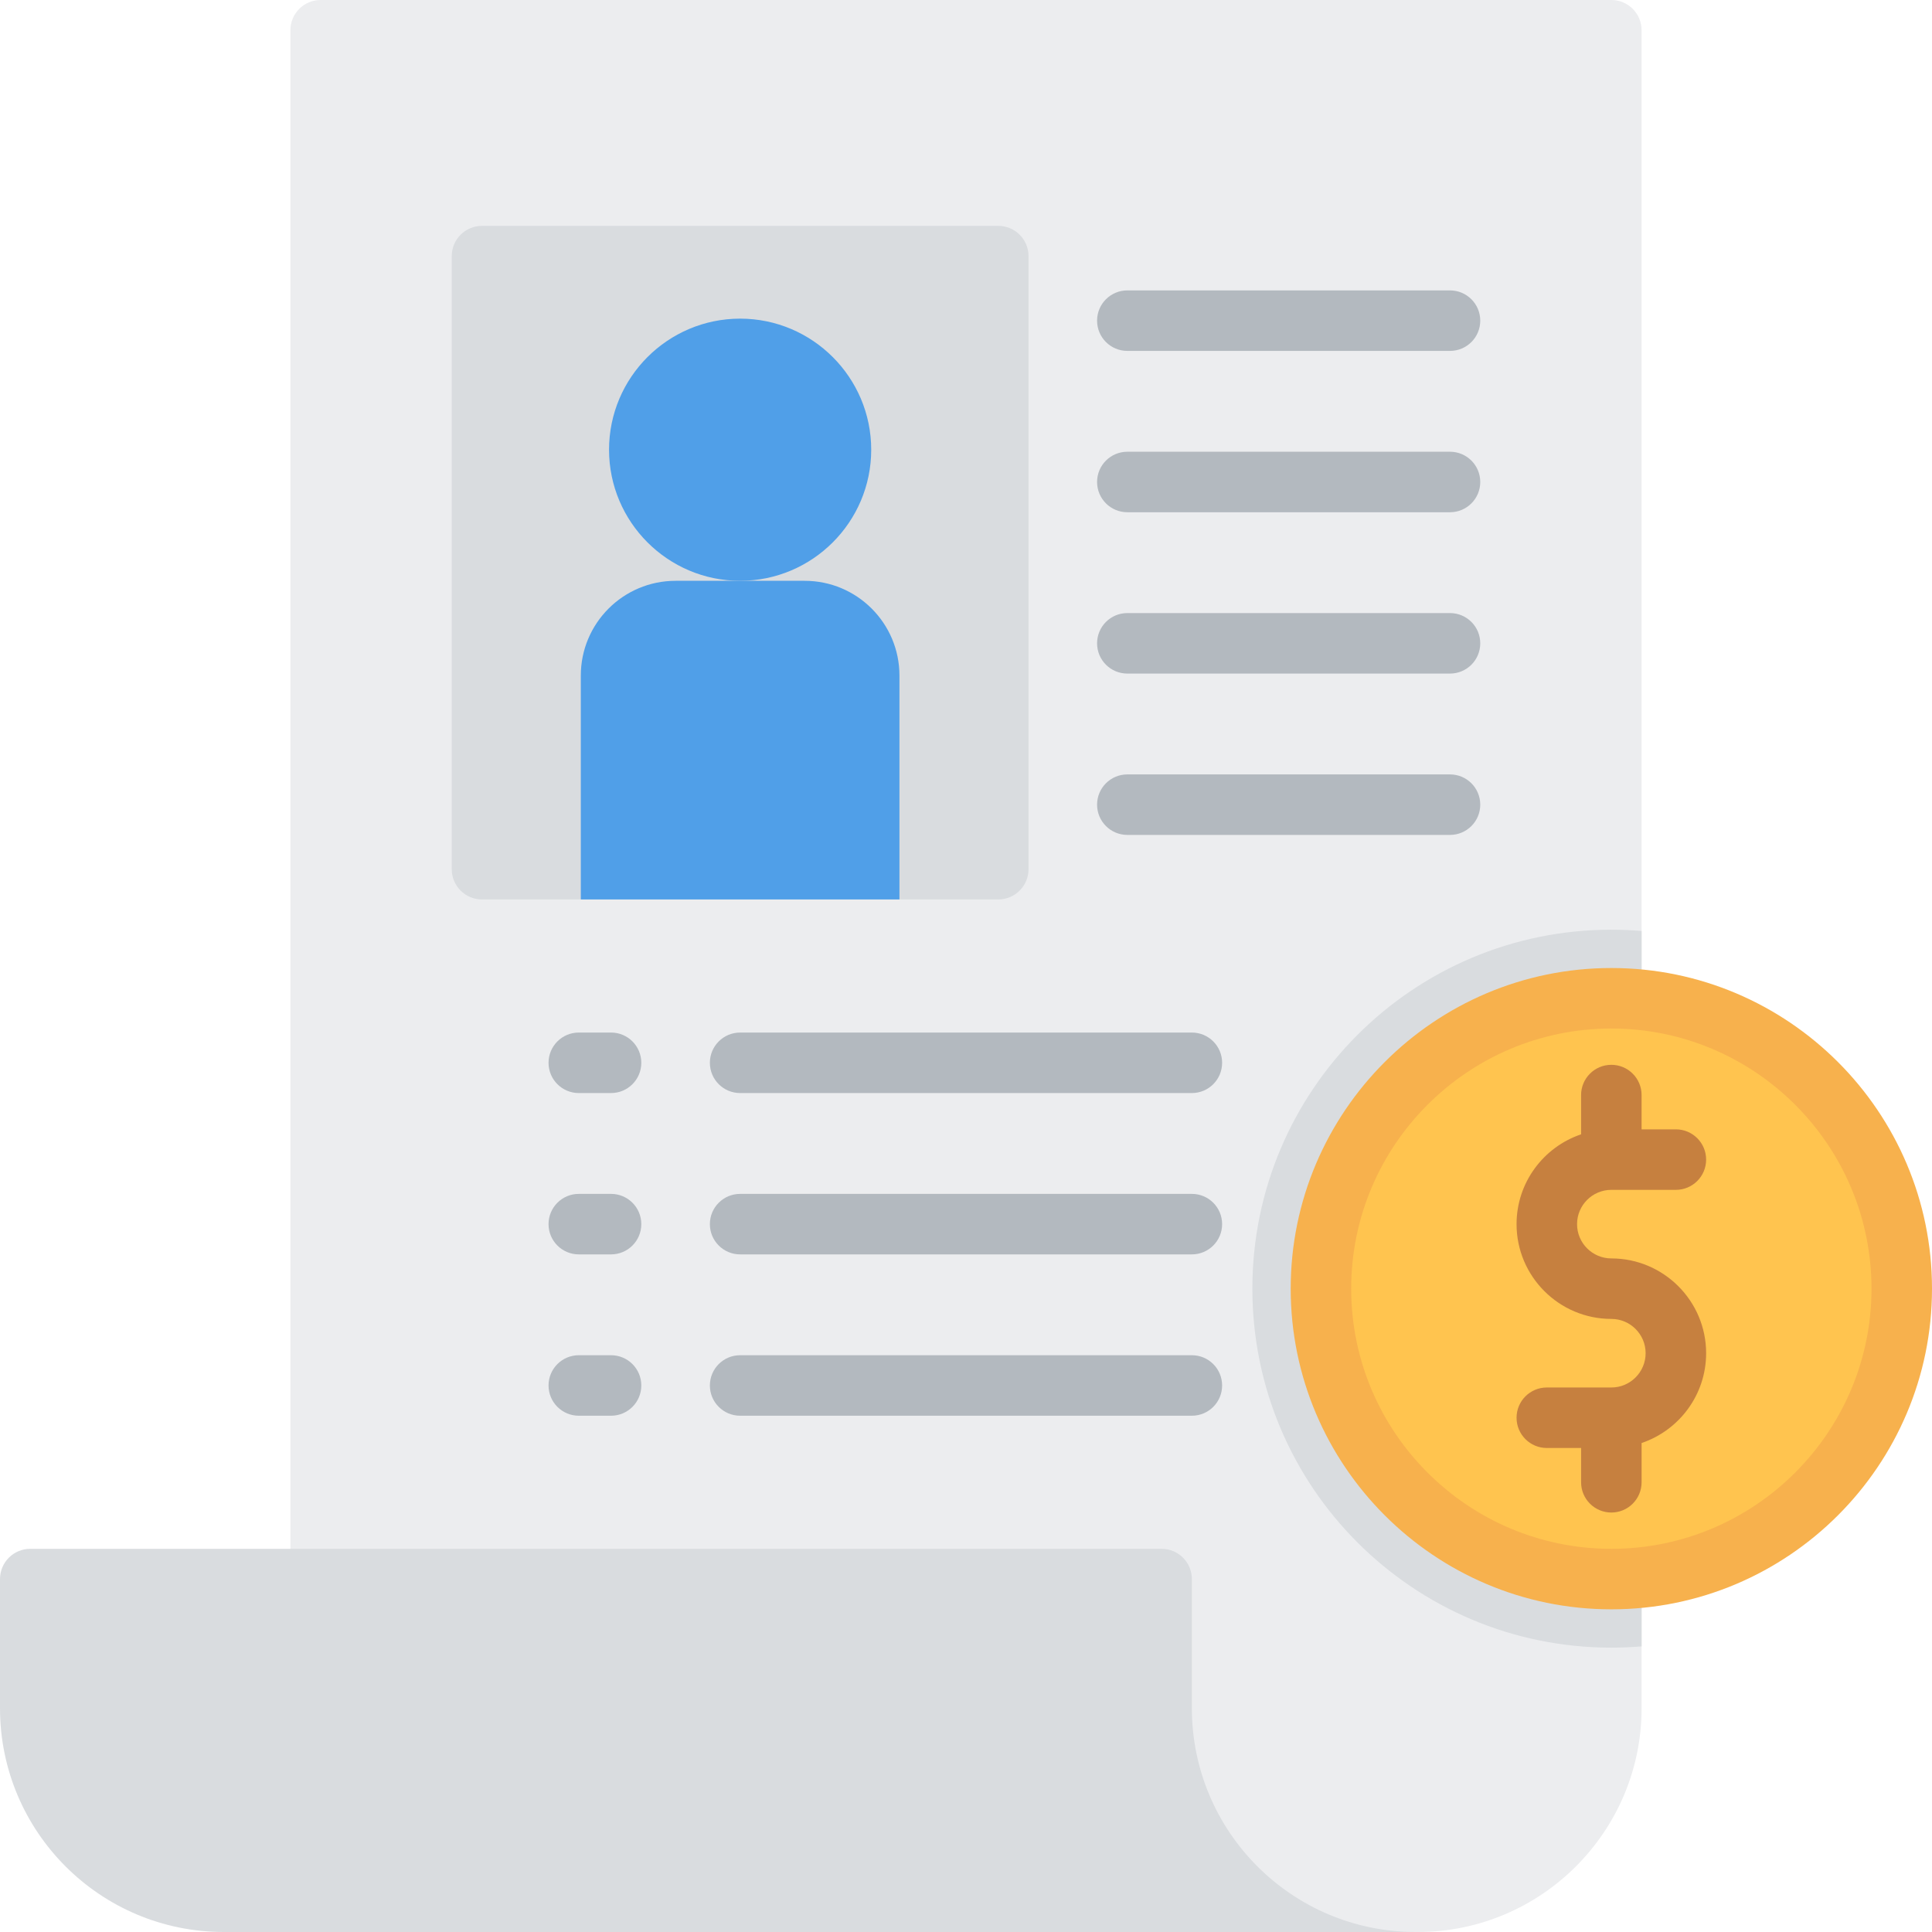
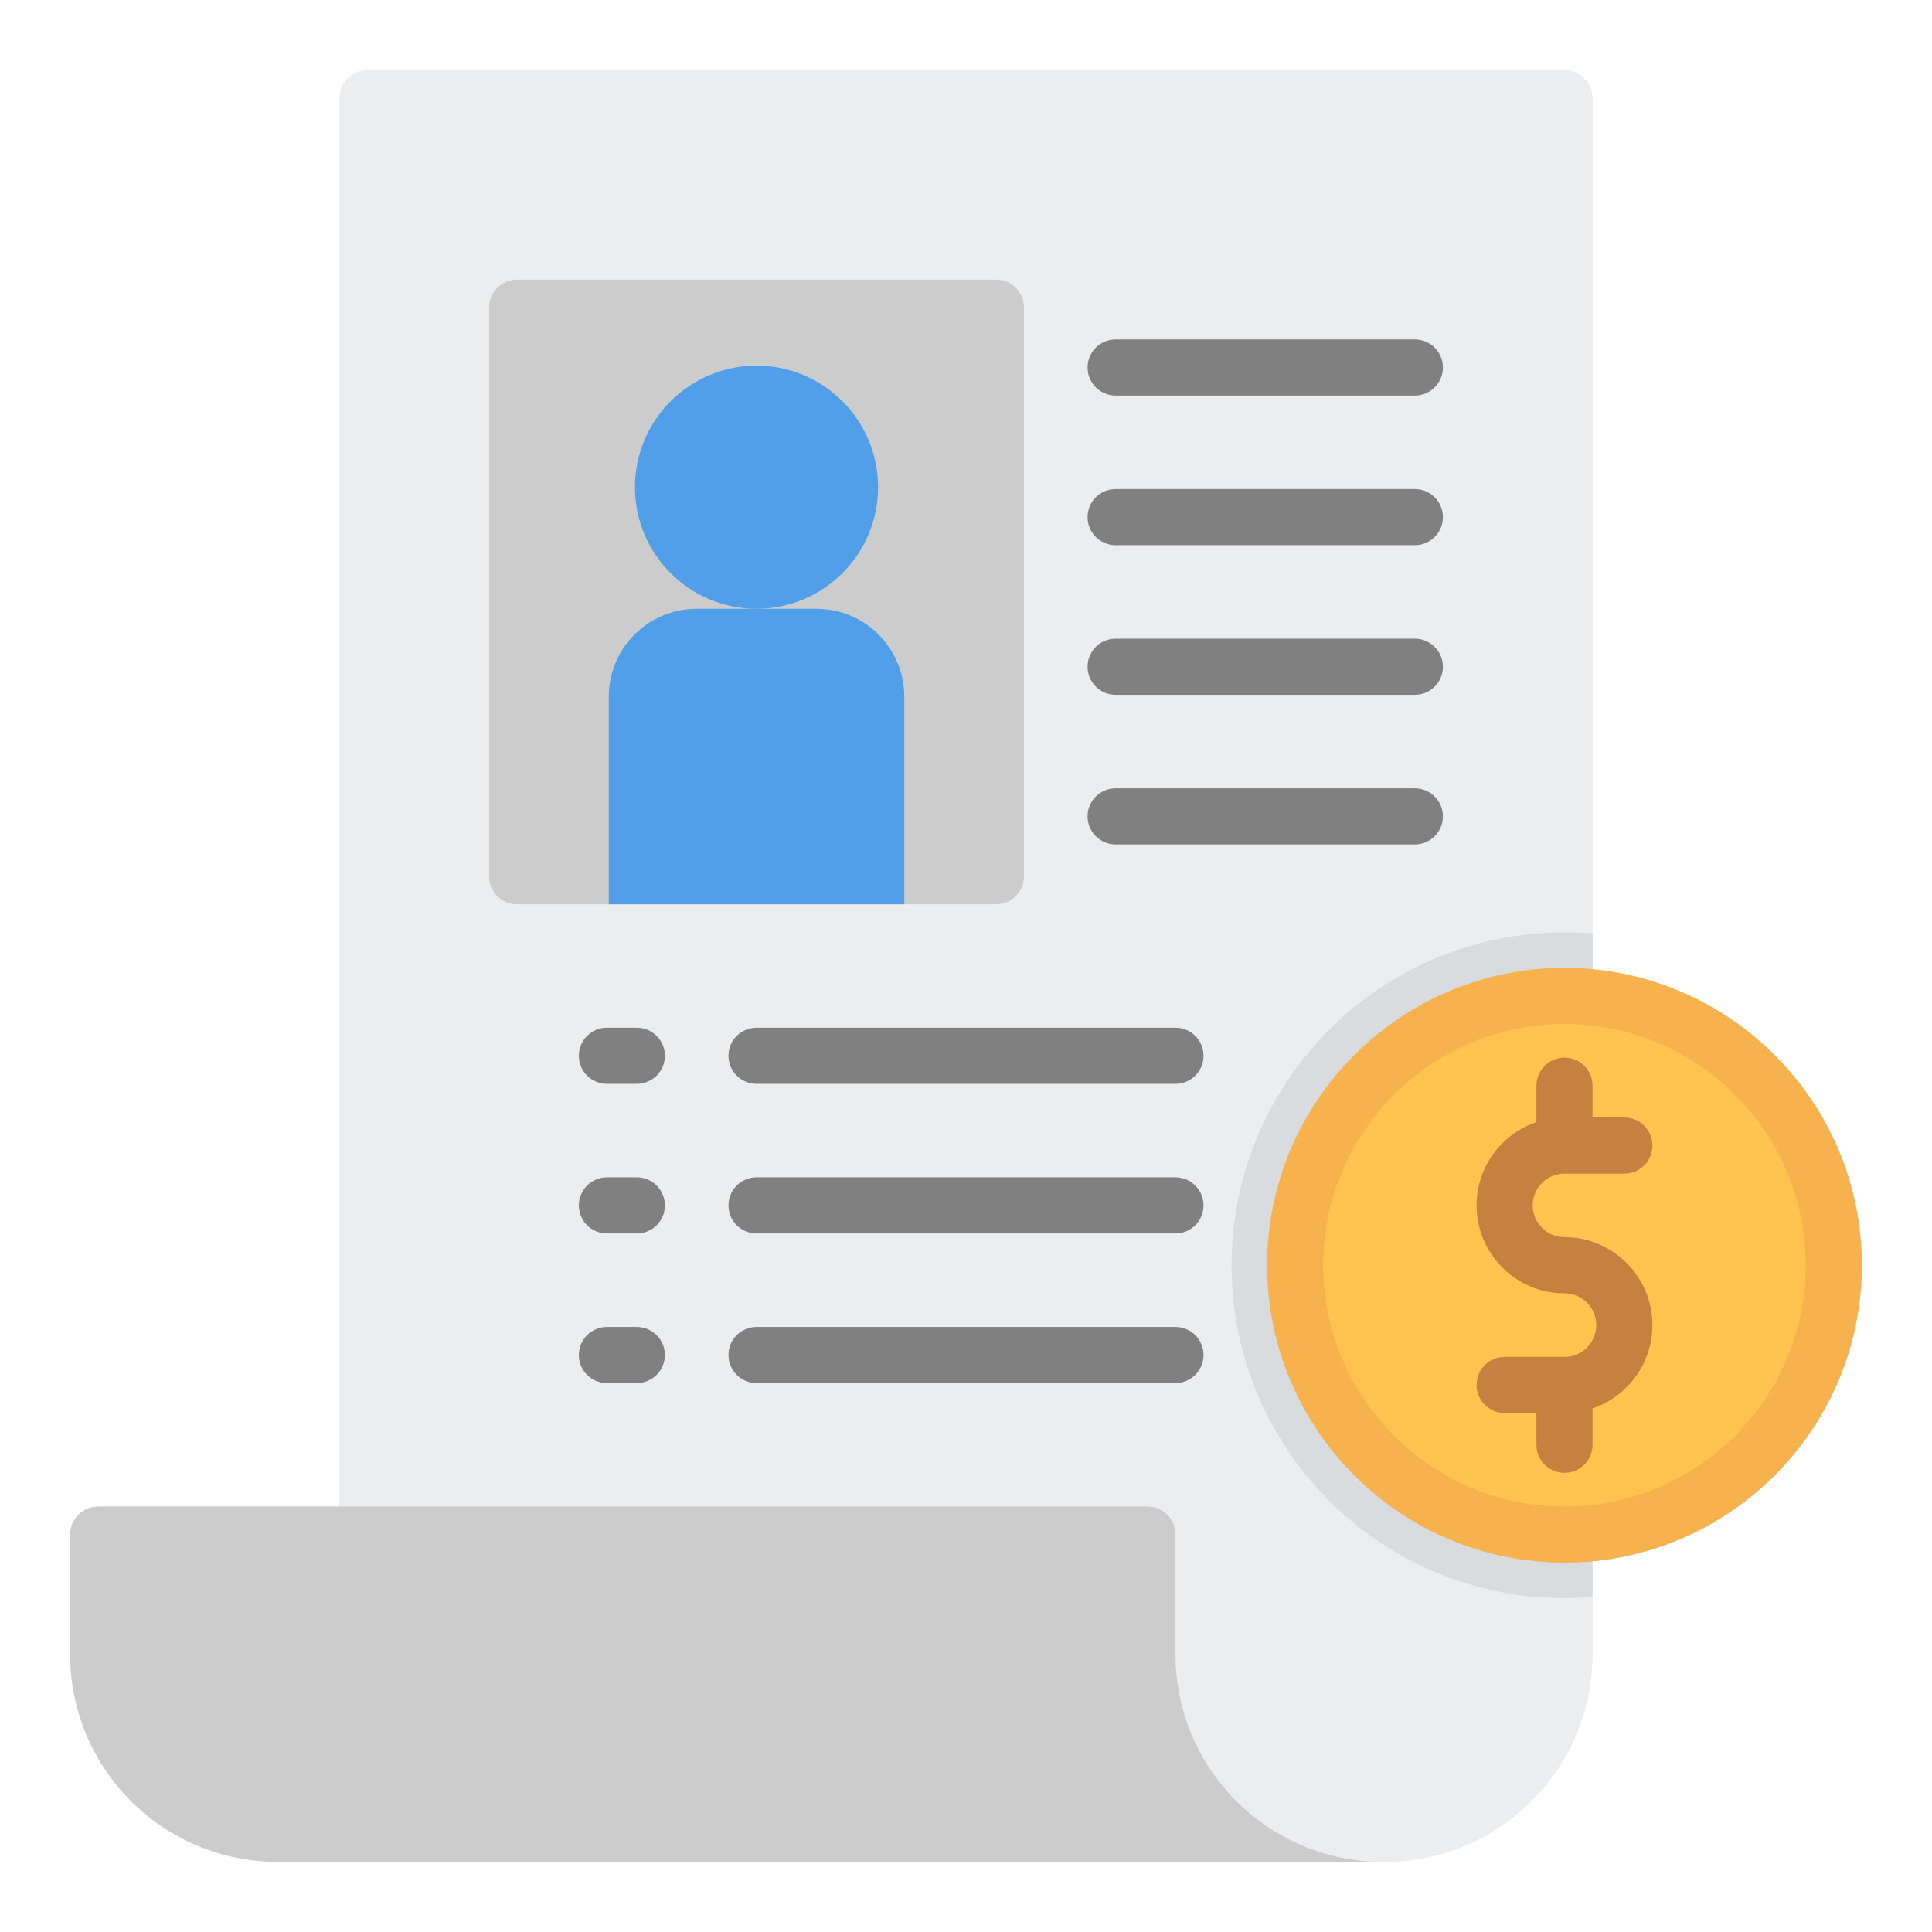
- <svg xmlns="http://www.w3.org/2000/svg" height="800px" width="800px" version="1.1" id="Layer_1" viewBox="0 0 512 512" xml:space="preserve">
-   <path style="fill:#ECEDEF;" d="M427.023,0H84.977c-4.428,0-8.017,3.588-8.017,8.017v495.967c0,4.428,3.588,8.017,8.017,8.017  h290.739c32.711,0,59.324-26.612,59.324-59.324V8.017C435.04,3.588,431.451,0,427.023,0z" />
-   <g>
-     <path style="fill:#D9DCDF;" d="M427.023,246.38c-52.539,0-95.132,42.592-95.132,95.132s42.592,95.132,95.132,95.132   c2.7,0,5.373-0.119,8.017-0.339V246.719C432.396,246.499,429.723,246.38,427.023,246.38z" />
-     <path style="fill:#D9DCDF;" d="M315.858,452.676v-34.205c0-4.427-3.589-8.017-8.017-8.017H8.017c-4.427,0-8.017,3.589-8.017,8.017   v34.205C0,485.44,26.56,512,59.324,512h315.858C342.418,512,315.858,485.44,315.858,452.676z" />
-     <path style="fill:#D9DCDF;" d="M264.551,59.858H127.733c-4.428,0-8.017,3.588-8.017,8.017v162.472c0,4.428,3.588,8.017,8.017,8.017   h136.818c4.428,0,8.017-3.588,8.017-8.017V67.875C272.568,63.446,268.98,59.858,264.551,59.858z" />
+ <svg xmlns="http://www.w3.org/2000/svg" height="600px" width="600px" version="1.1" id="Layer_1" viewBox="0 0 512 512" xml:space="preserve">
+   <defs id="defs402">
+ 	
+ 	
+ 	
+ 	
+ 	
+ 	
+ 	
+ 	
+ 	
+ 	
+ 
+ 	
+ 	
+ 	
+ </defs>
+   <path style="fill:#ecedef;stroke-width:0.927" d="M 414.608,18.584 H 97.392 c -4.107,0 -7.435,3.328 -7.435,7.435 V 485.982 c 0,4.107 3.328,7.435 7.435,7.435 H 367.025 c 30.336,0 55.017,-24.68 55.017,-55.017 V 26.019 c 0,-4.107 -3.328,-7.435 -7.435,-7.435 z" id="path355" />
+   <path style="fill:#d9dcdf;stroke-width:0.927" d="m 414.608,247.078 c -48.725,0 -88.226,39.5 -88.226,88.226 0,48.726 39.5,88.226 88.226,88.226 2.504,0 4.983,-0.11 7.435,-0.314 V 247.393 c -2.452,-0.204 -4.931,-0.314 -7.435,-0.314 z" id="path357" />
+   <path style="fill:#cccccc;stroke-width:0.927;fill-opacity:1" d="m 311.513,438.398 v -31.722 c 0,-4.106 -3.328,-7.435 -7.435,-7.435 H 26.019 c -4.106,0 -7.435,3.328 -7.435,7.435 v 31.722 c 0,30.386 24.632,55.017 55.017,55.017 H 366.53 c -30.386,0 -55.017,-24.632 -55.017,-55.017 z" id="path359" />
+   <path style="fill:#cccccc;stroke-width:0.927" d="M 263.93,74.097 H 137.045 c -4.107,0 -7.435,3.328 -7.435,7.435 V 232.209 c 0,4.107 3.328,7.435 7.435,7.435 h 126.886 c 4.107,0 7.435,-3.328 7.435,-7.435 V 81.532 c 0,-4.107 -3.328,-7.435 -7.435,-7.435 z" id="path361" />
+   <g id="g369" transform="matrix(0.9274051,0,0,0.9274051,18.58428,18.58432)">
+     <path style="fill:#509fe8" d="m 196.142,153.921 c 19.156,0 34.739,-15.583 34.739,-34.739 0,-19.156 -15.583,-34.739 -34.739,-34.739 -19.156,0 -34.739,15.583 -34.739,34.739 0,19.156 15.583,34.739 34.739,34.739 z" id="path365" />
+     <path style="fill:#509fe8" d="M 213.244,153.921 H 179.04 c -13.873,0 -25.119,11.246 -25.119,25.119 v 59.324 h 84.443 V 179.04 c -0.001,-13.873 -11.247,-25.119 -25.12,-25.119 z" id="path367" />
  </g>
-   <g>
-     <path style="fill:#509FE8;" d="M196.142,153.921c19.156,0,34.739-15.583,34.739-34.739s-15.583-34.739-34.739-34.739   s-34.739,15.583-34.739,34.739S176.986,153.921,196.142,153.921z" />
-     <path style="fill:#509FE8;" d="M213.244,153.921H179.04c-13.873,0-25.119,11.246-25.119,25.119v59.324h84.443V179.04   C238.363,165.167,227.117,153.921,213.244,153.921z" />
-   </g>
-   <g>
-     <path style="fill:#B3B9BF;" d="M384.267,92.994h-85.512c-4.428,0-8.017-3.588-8.017-8.017c0-4.428,3.588-8.017,8.017-8.017h85.512   c4.428,0,8.017,3.588,8.017,8.017C392.284,89.405,388.696,92.994,384.267,92.994z" />
-     <path style="fill:#B3B9BF;" d="M384.267,135.749h-85.512c-4.428,0-8.017-3.588-8.017-8.017c0-4.428,3.588-8.017,8.017-8.017h85.512   c4.428,0,8.017,3.588,8.017,8.017C392.284,132.161,388.696,135.749,384.267,135.749z" />
-     <path style="fill:#B3B9BF;" d="M384.267,178.505h-85.512c-4.428,0-8.017-3.588-8.017-8.017c0-4.428,3.588-8.017,8.017-8.017h85.512   c4.428,0,8.017,3.588,8.017,8.017C392.284,174.917,388.696,178.505,384.267,178.505z" />
-     <path style="fill:#B3B9BF;" d="M384.267,221.261h-85.512c-4.428,0-8.017-3.588-8.017-8.017s3.588-8.017,8.017-8.017h85.512   c4.428,0,8.017,3.588,8.017,8.017S388.696,221.261,384.267,221.261z" />
-     <path style="fill:#B3B9BF;" d="M161.937,289.67h-8.551c-4.428,0-8.017-3.588-8.017-8.017s3.588-8.017,8.017-8.017h8.551   c4.428,0,8.017,3.588,8.017,8.017S166.366,289.67,161.937,289.67z" />
-     <path style="fill:#B3B9BF;" d="M315.858,289.67H196.142c-4.428,0-8.017-3.588-8.017-8.017s3.588-8.017,8.017-8.017h119.716   c4.428,0,8.017,3.588,8.017,8.017S320.286,289.67,315.858,289.67z" />
-     <path style="fill:#B3B9BF;" d="M161.937,332.426h-8.551c-4.428,0-8.017-3.588-8.017-8.017c0-4.428,3.588-8.017,8.017-8.017h8.551   c4.428,0,8.017,3.588,8.017,8.017C169.954,328.838,166.366,332.426,161.937,332.426z" />
-     <path style="fill:#B3B9BF;" d="M315.858,332.426H196.142c-4.428,0-8.017-3.588-8.017-8.017c0-4.428,3.588-8.017,8.017-8.017   h119.716c4.428,0,8.017,3.588,8.017,8.017C323.875,328.838,320.286,332.426,315.858,332.426z" />
-     <path style="fill:#B3B9BF;" d="M161.937,375.182h-8.551c-4.428,0-8.017-3.588-8.017-8.017c0-4.428,3.588-8.017,8.017-8.017h8.551   c4.428,0,8.017,3.588,8.017,8.017C169.954,371.593,166.366,375.182,161.937,375.182z" />
-     <path style="fill:#B3B9BF;" d="M315.858,375.182H196.142c-4.428,0-8.017-3.588-8.017-8.017c0-4.428,3.588-8.017,8.017-8.017   h119.716c4.428,0,8.017,3.588,8.017,8.017C323.875,371.593,320.286,375.182,315.858,375.182z" />
-   </g>
-   <circle style="fill:#FFC44F;" cx="427.023" cy="341.511" r="76.96" />
-   <path style="fill:#F7B14D;" d="M427.023,426.489c-46.857,0-84.977-38.12-84.977-84.977s38.12-84.977,84.977-84.977  S512,294.654,512,341.511S473.88,426.489,427.023,426.489z M427.023,272.568c-38.015,0-68.944,30.928-68.944,68.944  s30.928,68.944,68.944,68.944s68.944-30.928,68.944-68.944S465.038,272.568,427.023,272.568z" />
-   <path style="fill:#C6803F;" d="M427.023,333.495c-5.01,0-9.086-4.076-9.086-9.086s4.076-9.086,9.086-9.086h17.102  c4.428,0,8.017-3.588,8.017-8.017c0-4.428-3.588-8.017-8.017-8.017h-9.086v-9.086c0-4.428-3.588-8.017-8.017-8.017  s-8.017,3.588-8.017,8.017v10.405c-9.93,3.354-17.102,12.752-17.102,23.8c0,13.851,11.268,25.119,25.119,25.119  c5.01,0,9.086,4.076,9.086,9.086s-4.076,9.086-9.086,9.086h-17.102c-4.428,0-8.017,3.588-8.017,8.017  c0,4.428,3.588,8.017,8.017,8.017h9.086v9.086c0,4.428,3.588,8.017,8.017,8.017s8.017-3.588,8.017-8.017v-10.405  c9.93-3.354,17.102-12.752,17.102-23.8C452.142,344.763,440.874,333.495,427.023,333.495z" />
+   <path style="fill:#808080;stroke-width:0.927" d="m 374.955,104.827 h -79.304 c -4.107,0 -7.435,-3.328 -7.435,-7.435 0,-4.107 3.328,-7.435 7.435,-7.435 h 79.304 c 4.107,0 7.435,3.328 7.435,7.435 0,4.107 -3.328,7.435 -7.435,7.435 z" id="path371" />
+   <path style="fill:#808080;stroke-width:0.927" d="m 374.955,144.479 h -79.304 c -4.107,0 -7.435,-3.328 -7.435,-7.435 0,-4.107 3.328,-7.435 7.435,-7.435 h 79.304 c 4.107,0 7.435,3.328 7.435,7.435 0,4.107 -3.328,7.435 -7.435,7.435 z" id="path373" />
+   <path style="fill:#808080;stroke-width:0.927" d="m 374.955,184.131 h -79.304 c -4.107,0 -7.435,-3.328 -7.435,-7.435 0,-4.107 3.328,-7.435 7.435,-7.435 h 79.304 c 4.107,0 7.435,3.328 7.435,7.435 0,4.107 -3.328,7.435 -7.435,7.435 z" id="path375" />
+   <path style="fill:#808080;stroke-width:0.927" d="m 374.955,223.783 h -79.304 c -4.107,0 -7.435,-3.328 -7.435,-7.435 0,-4.107 3.328,-7.435 7.435,-7.435 h 79.304 c 4.107,0 7.435,3.328 7.435,7.435 0,4.107 -3.328,7.435 -7.435,7.435 z" id="path377" />
+   <path style="fill:#808080;stroke-width:0.927" d="m 168.765,287.226 h -7.93 c -4.107,0 -7.435,-3.328 -7.435,-7.435 0,-4.107 3.328,-7.435 7.435,-7.435 h 7.93 c 4.107,0 7.435,3.328 7.435,7.435 0,4.107 -3.328,7.435 -7.435,7.435 z" id="path379" />
+   <path style="fill:#808080;stroke-width:0.927" d="M 311.513,287.226 H 200.487 c -4.107,0 -7.435,-3.328 -7.435,-7.435 0,-4.107 3.328,-7.435 7.435,-7.435 h 111.025 c 4.107,0 7.435,3.328 7.435,7.435 0,4.107 -3.328,7.435 -7.435,7.435 z" id="path381" />
+   <path style="fill:#808080;stroke-width:0.927" d="m 168.765,326.878 h -7.93 c -4.107,0 -7.435,-3.328 -7.435,-7.435 0,-4.107 3.328,-7.435 7.435,-7.435 h 7.93 c 4.107,0 7.435,3.328 7.435,7.435 0,4.107 -3.328,7.435 -7.435,7.435 z" id="path383" />
+   <path style="fill:#808080;stroke-width:0.927" d="M 311.513,326.878 H 200.487 c -4.107,0 -7.435,-3.328 -7.435,-7.435 0,-4.107 3.328,-7.435 7.435,-7.435 h 111.025 c 4.107,0 7.435,3.328 7.435,7.435 0,4.107 -3.328,7.435 -7.435,7.435 z" id="path385" />
+   <path style="fill:#808080;stroke-width:0.927" d="m 168.765,366.53 h -7.93 c -4.107,0 -7.435,-3.328 -7.435,-7.435 0,-4.107 3.328,-7.435 7.435,-7.435 h 7.93 c 4.107,0 7.435,3.328 7.435,7.435 0,4.107 -3.328,7.435 -7.435,7.435 z" id="path387" />
+   <path style="fill:#808080;stroke-width:0.927" d="M 311.513,366.53 H 200.487 c -4.107,0 -7.435,-3.328 -7.435,-7.435 0,-4.107 3.328,-7.435 7.435,-7.435 h 111.025 c 4.107,0 7.435,3.328 7.435,7.435 0,4.107 -3.328,7.435 -7.435,7.435 z" id="path389" />
+   <circle style="fill:#ffc44f;stroke-width:0.927" cx="414.608" cy="335.303" r="71.373" id="circle393" />
+   <path style="fill:#f7b14d;stroke-width:0.927" d="m 414.608,414.112 c -43.455,0 -78.808,-35.353 -78.808,-78.808 0,-43.455 35.353,-78.808 78.808,-78.808 43.455,0 78.808,35.352 78.808,78.807 0,43.455 -35.353,78.809 -78.808,78.809 z m 0,-142.747 c -35.255,0 -63.939,28.683 -63.939,63.939 0,35.256 28.683,63.939 63.939,63.939 35.256,0 63.939,-28.683 63.939,-63.939 0,-35.256 -28.684,-63.939 -63.939,-63.939 z" id="path395" />
+   <path style="fill:#c6803f;stroke-width:0.927" d="m 414.608,327.869 c -4.646,0 -8.426,-3.78 -8.426,-8.426 0,-4.646 3.78,-8.426 8.426,-8.426 h 15.86 c 4.107,0 7.435,-3.328 7.435,-7.435 0,-4.107 -3.328,-7.435 -7.435,-7.435 h -8.426 v -8.426 c 0,-4.107 -3.328,-7.435 -7.435,-7.435 -4.107,0 -7.435,3.328 -7.435,7.435 v 9.65 c -9.209,3.111 -15.86,11.826 -15.86,22.072 0,12.845 10.45,23.296 23.295,23.296 4.646,0 8.426,3.78 8.426,8.426 0,4.646 -3.78,8.426 -8.426,8.426 H 398.746 c -4.107,0 -7.435,3.328 -7.435,7.435 0,4.107 3.328,7.435 7.435,7.435 h 8.426 v 8.426 c 0,4.107 3.328,7.435 7.435,7.435 4.107,0 7.435,-3.328 7.435,-7.435 v -9.65 c 9.209,-3.111 15.86,-11.826 15.86,-22.072 0,-12.845 -10.45,-23.295 -23.295,-23.295 z" id="path397" />
</svg>
